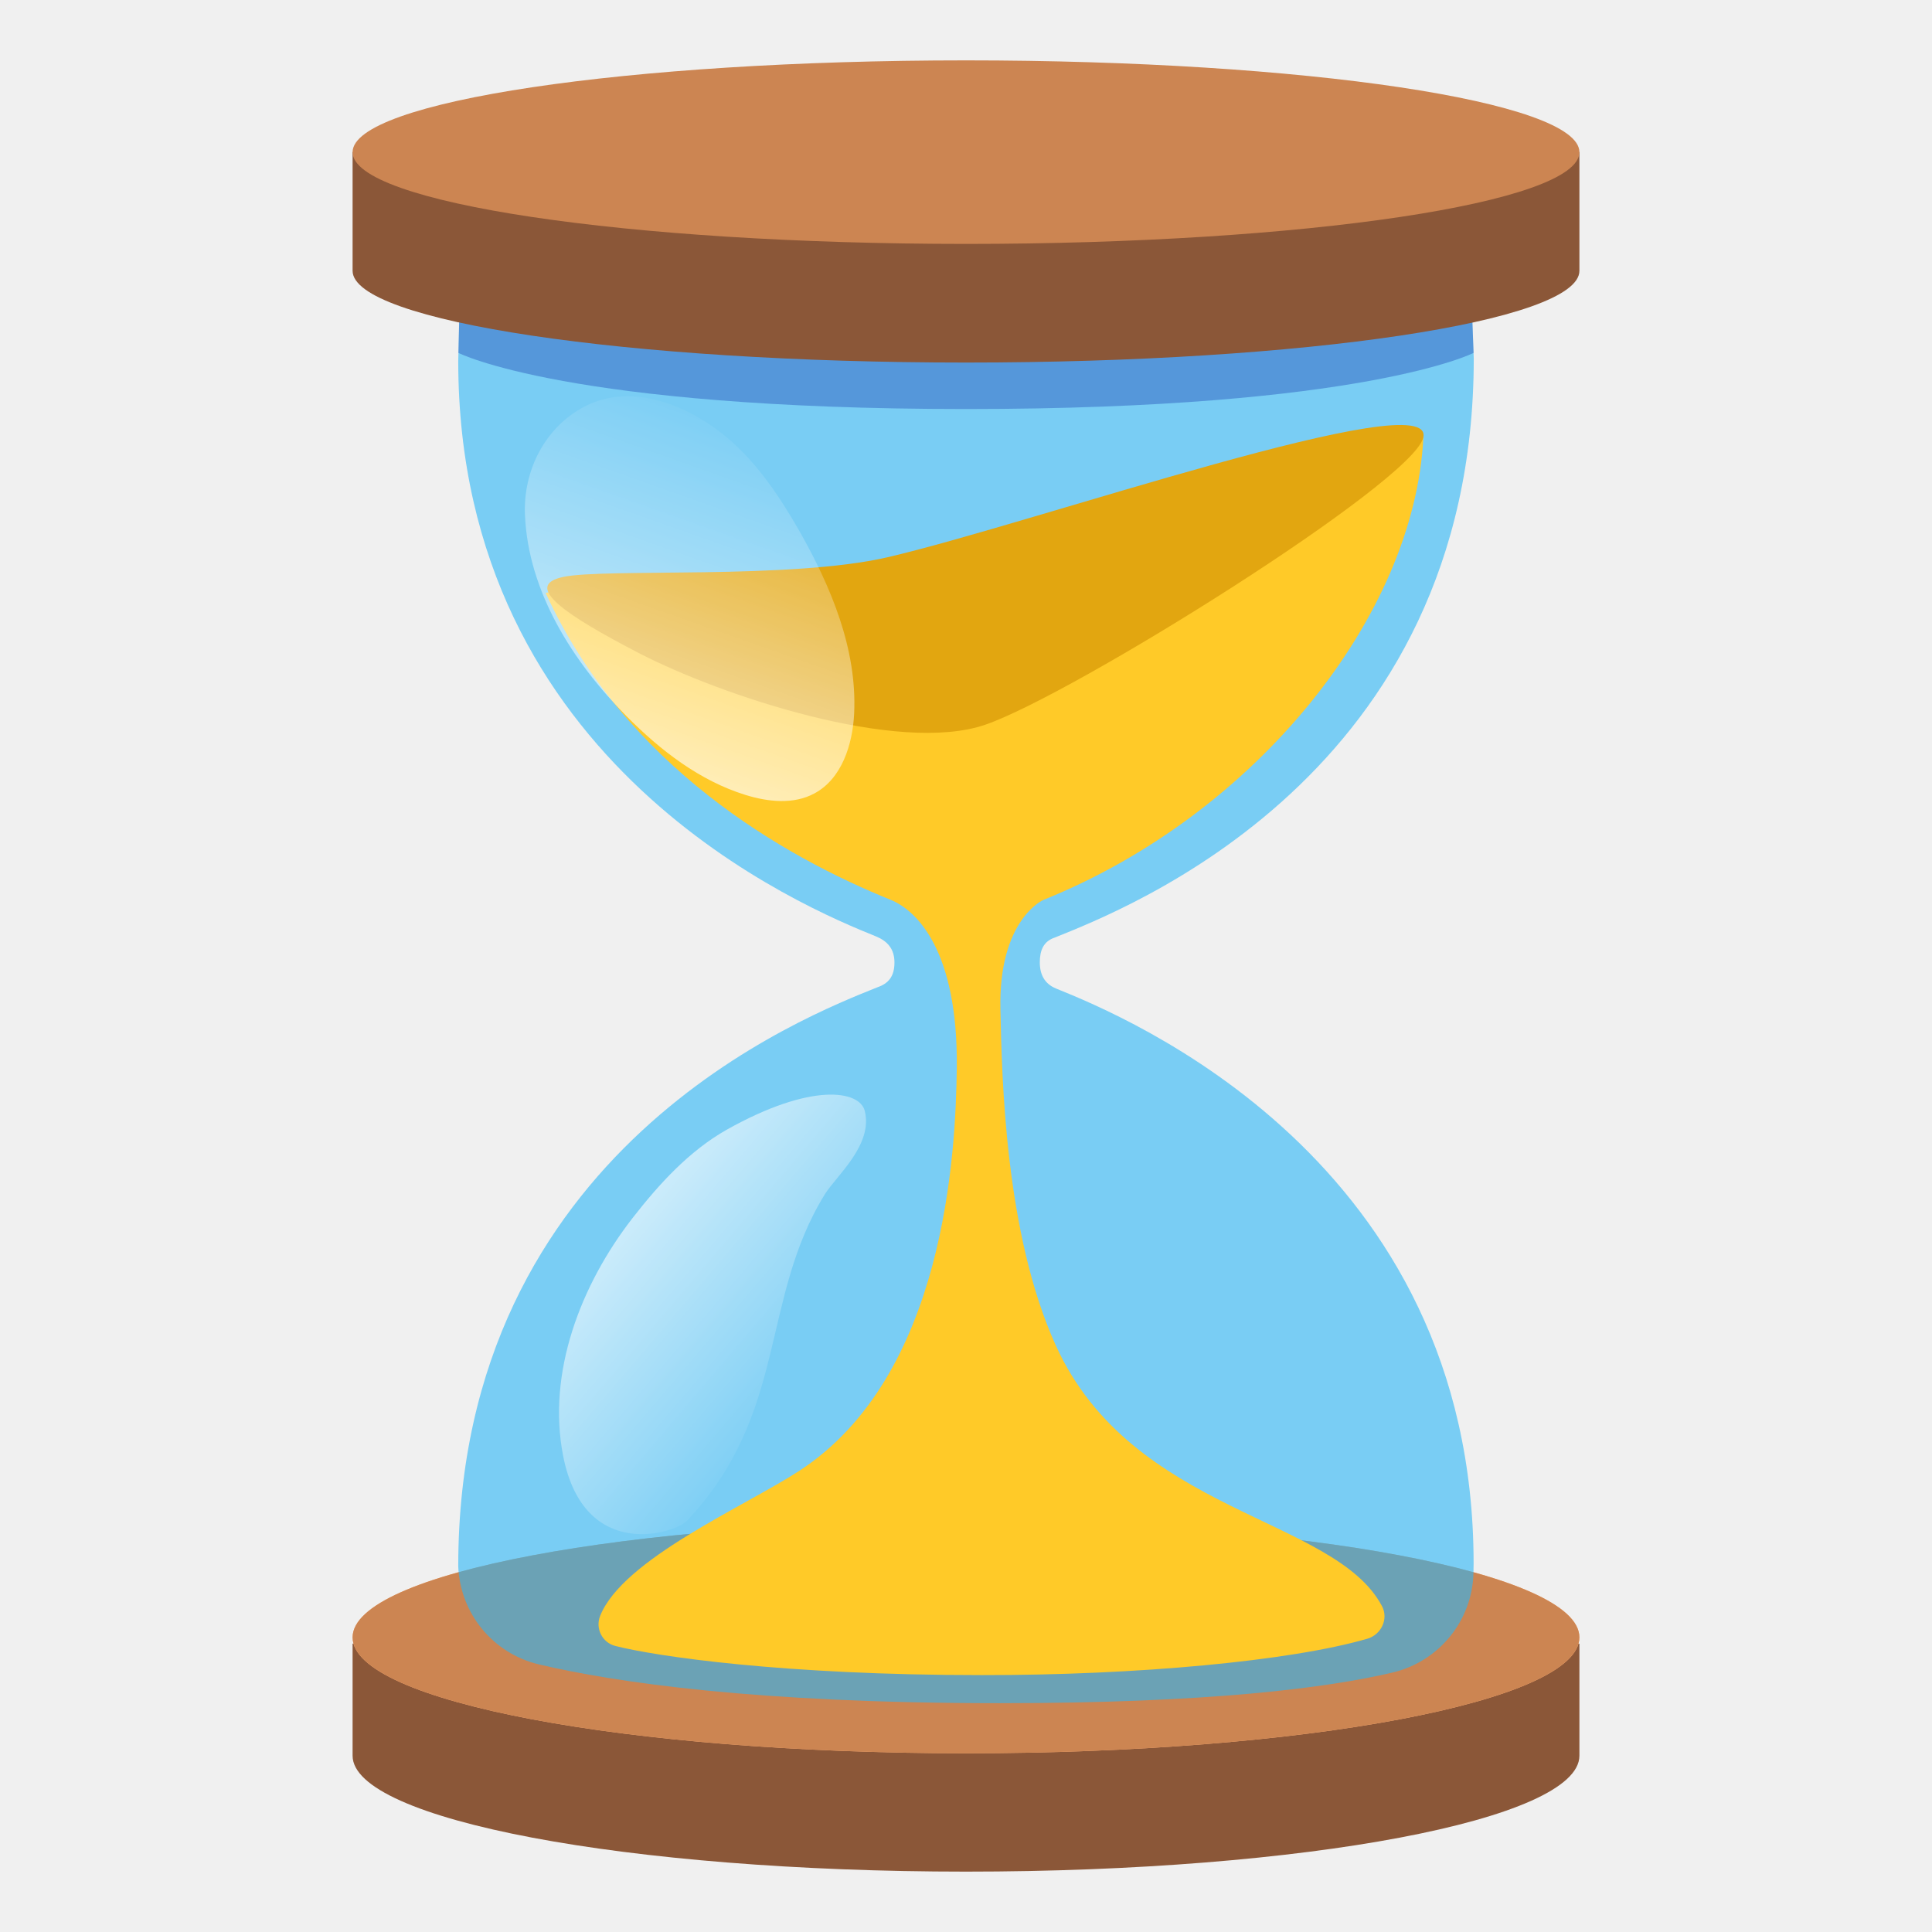
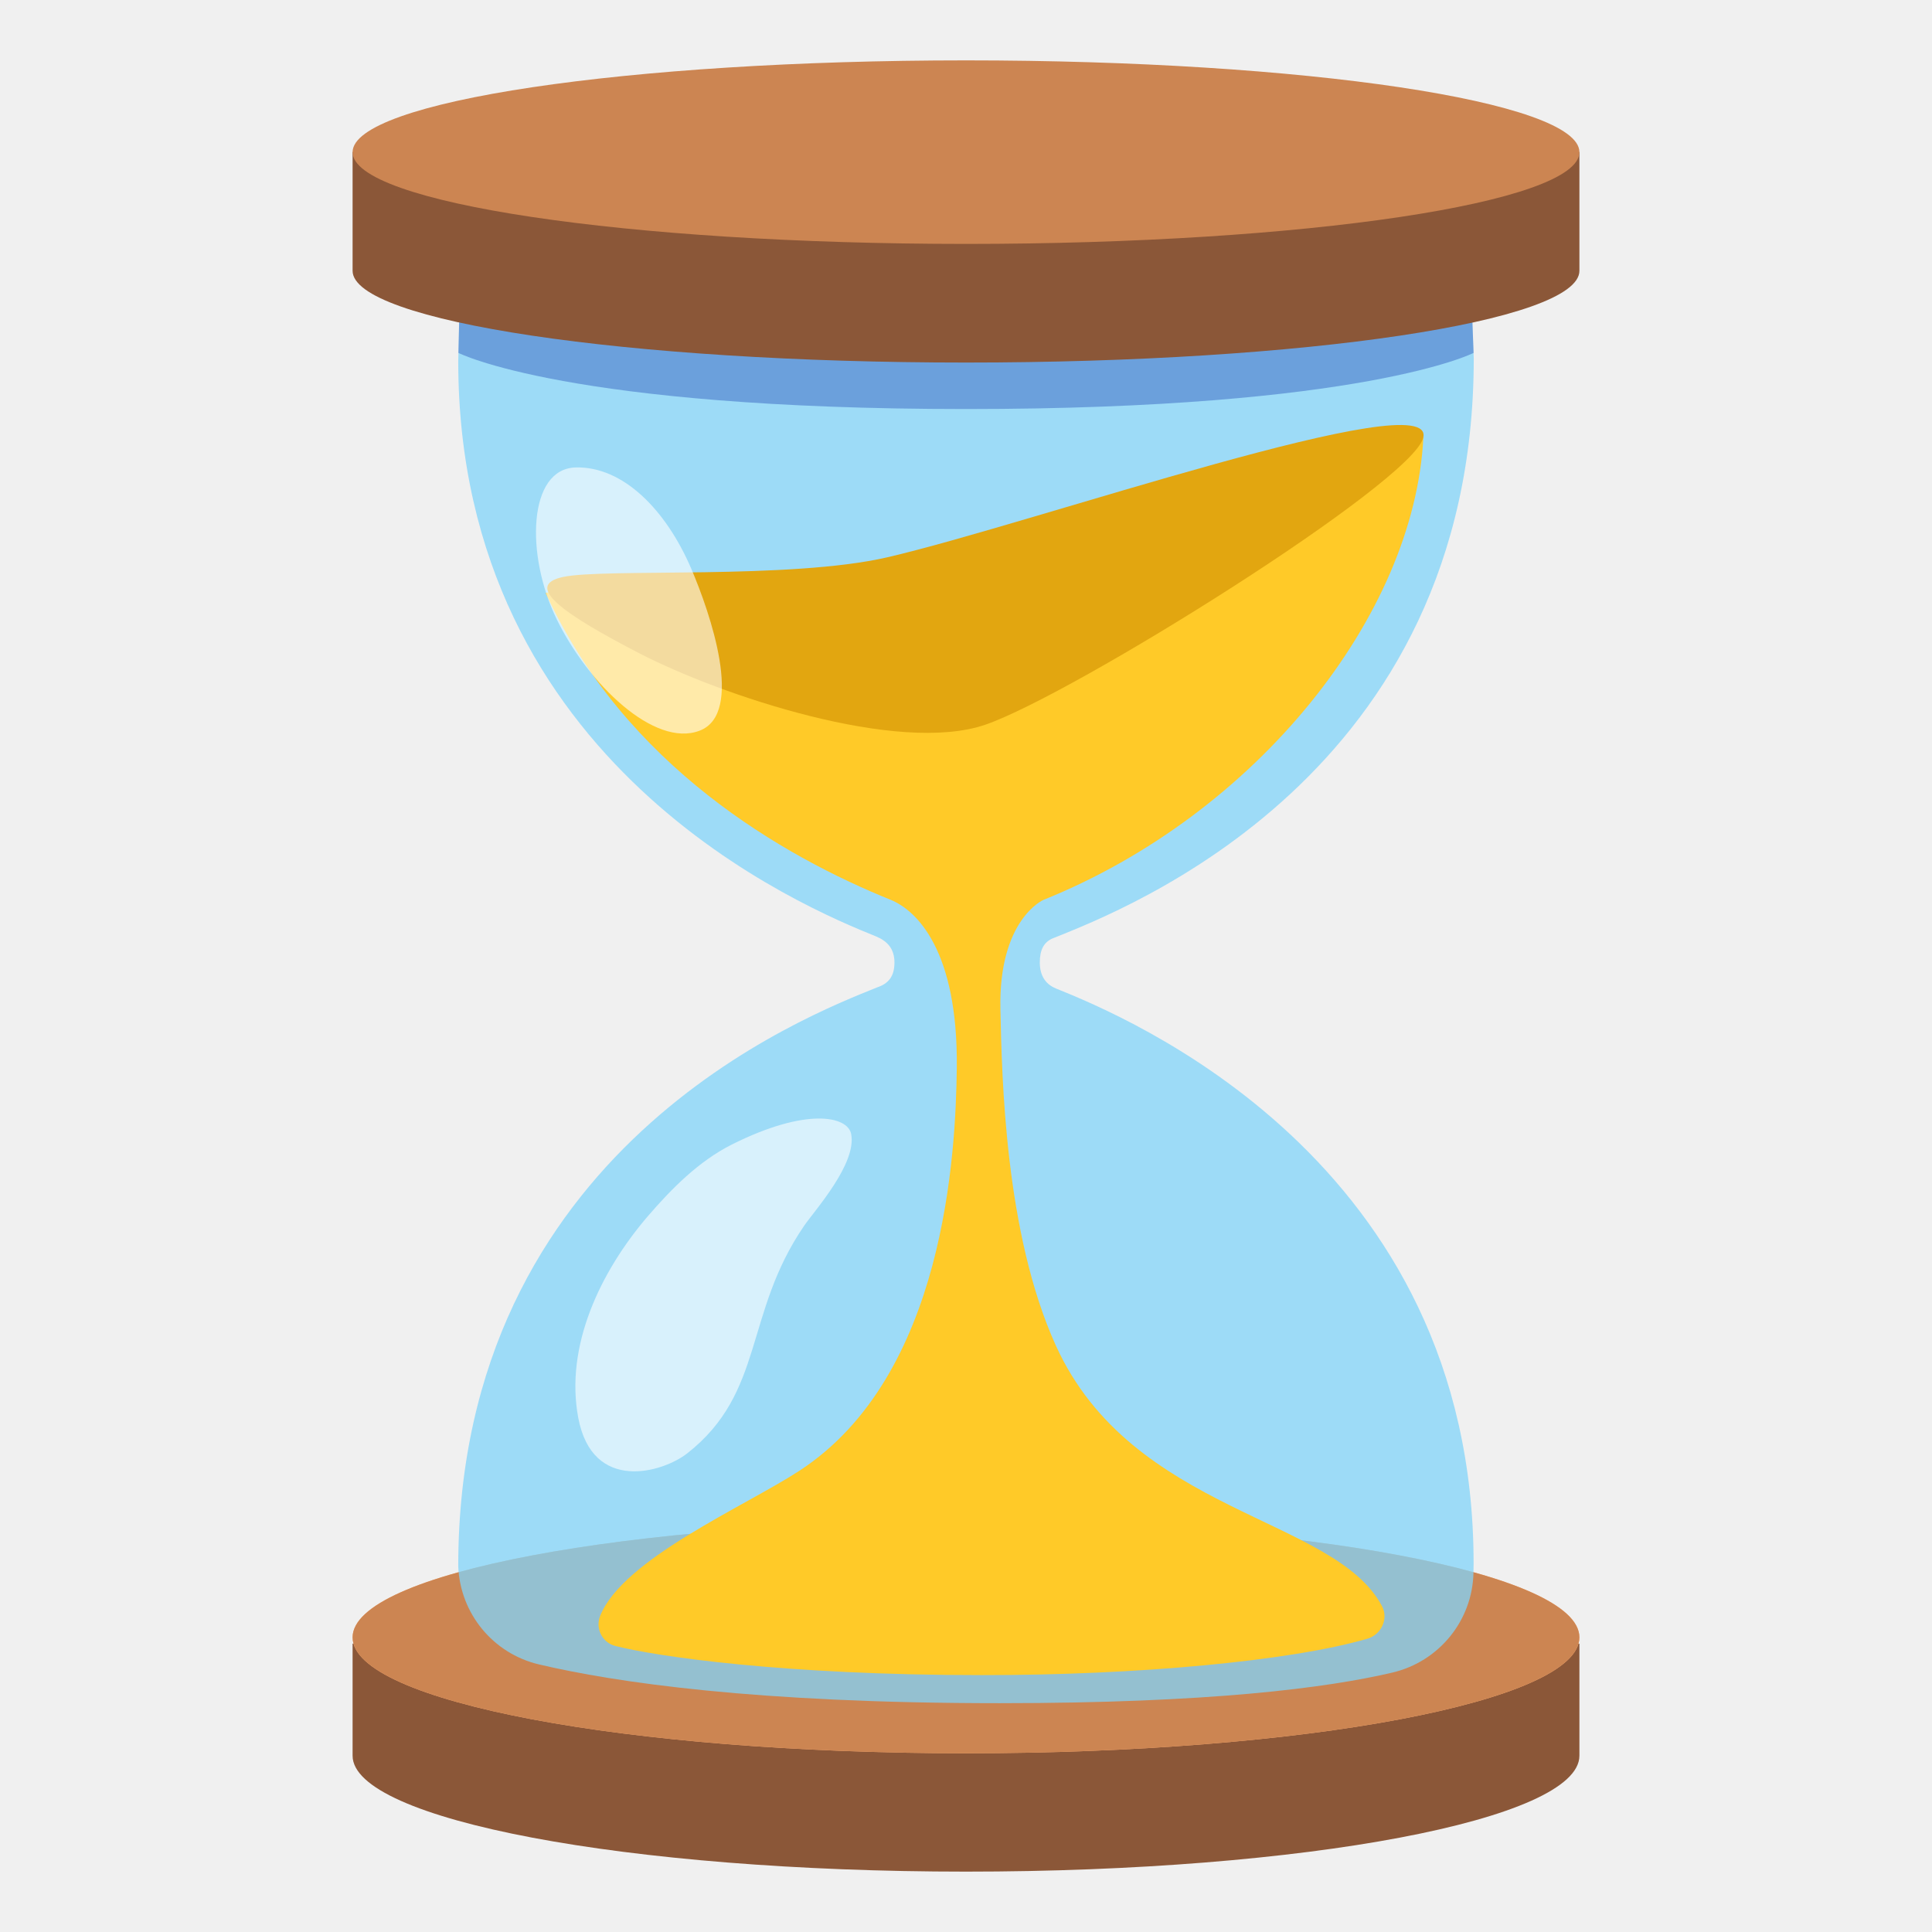
<svg xmlns="http://www.w3.org/2000/svg" version="1.1" id="Layer_2" x="0px" y="0px" viewBox="0 0 128 128" style="enable-background:new 0 0 128 128;" xml:space="preserve">
  <g>
    <g>
      <path style="fill:#8B5738;" d="M23.36,116.32v-7.42c7.4-1.9,67.86,0,81.28,0v7.42c0,4.24-18.2,7.68-40.64,7.68    S23.36,120.56,23.36,116.32z" />
      <ellipse style="fill:#FFB17A;" cx="64" cy="108.48" rx="40.64" ry="7.68" />
      <ellipse style="fill:#CC8552;" cx="64" cy="108.48" rx="40.64" ry="7.68" />
-       <path style="opacity:0.6;fill:#29B6F6;" d="M69.96,65.49c-0.75-0.31-1.07-0.92-1.07-1.73c0-0.81,0.25-1.39,0.98-1.64    c4.61-1.86,27.77-10.73,27.77-38.36l-0.18-4.82l-66.98-0.08l-0.12,5.07c0,26.79,23.08,36.25,27.68,38.11    c0.75,0.31,1.22,0.82,1.22,1.73c0,0.91-0.39,1.39-1.13,1.64c-4.61,1.86-27.77,10.73-27.77,38.36l0,0c0.12,3.12,2.3,5.78,5.34,6.5    c5.04,1.19,14.38,2.57,30.53,2.57c13.91,0,21.7-1.01,26.03-2.03c3.08-0.73,5.29-3.44,5.36-6.6l0.01-0.61    C97.64,76.81,74.57,67.35,69.96,65.49z" />
+       <path style="opacity:0.75;fill:#81D4FA;" d="M69.96,65.49c-0.75-0.31-1.07-0.92-1.07-1.73c0-0.81,0.25-1.39,0.98-1.64    c4.61-1.86,27.77-10.73,27.77-38.36l-0.18-4.82l-66.98-0.08l-0.12,5.07c0,26.79,23.08,36.25,27.68,38.11    c0.75,0.31,1.22,0.82,1.22,1.73c0,0.91-0.39,1.39-1.13,1.64c-4.61,1.86-27.77,10.73-27.77,38.36l0,0c0.12,3.12,2.3,5.78,5.34,6.5    c5.04,1.19,14.38,2.57,30.53,2.57c13.91,0,21.7-1.01,26.03-2.03c3.08-0.73,5.29-3.44,5.36-6.6l0.01-0.61    C97.64,76.81,74.57,67.35,69.96,65.49z" />
      <path style="opacity:0.39;fill:#1D44B3;" d="M97.46,18.94l-66.98-0.08l-0.11,4.52c0,0,7.25,3.72,33.63,3.72s33.63-3.72,33.63-3.72    L97.46,18.94z" />
      <path style="fill:#8B5738;" d="M23.36,17.94v-7.87c7.18-0.96,70.91,0,81.28,0v7.87c0,3.36-18.2,6.08-40.64,6.08    S23.36,21.3,23.36,17.94z" />
      <ellipse style="fill:#CC8552;" cx="64" cy="10.08" rx="40.64" ry="6.08" />
    </g>
    <g>
      <g>
        <path style="fill:#FFCA28;" d="M90.59,108.57c0.92-0.27,1.42-1.31,0.97-2.16c-3.14-5.94-16.54-6.11-21.61-17.27     c-3.38-7.45-3.57-17.81-3.67-22.24c-0.14-5.99,2.85-7.28,2.85-7.28C83.29,53.92,93.7,40.76,94.3,29.01     c0.06-1.17-22.18,9.17-29.83,10.66c-14.14,2.76-28.23-0.87-28.31-0.37c5.24,11.47,15.79,17.46,22.86,20.32     c1.68,0.69,4.46,3.3,4.37,11.14c-0.07,5.61-0.77,20.4-10.44,26.69c-3.64,2.37-11.69,5.84-13.19,9.61     c-0.33,0.83,0.14,1.77,1.01,1.99c2.76,0.7,11.18,1.93,24.27,1.93C75.33,110.99,85.49,110.05,90.59,108.57z" />
      </g>
      <path style="fill:#E2A610;" d="M42.37,43.29c5.36,2.77,17.12,6.72,22.92,4.72s28.23-16.01,29-19c0.96-3.7-26,5.71-35.49,7.91    c-6.43,1.49-18.71,0.72-21.47,1.3C34.58,38.79,37.44,40.74,42.37,43.29z" />
    </g>
-     <linearGradient id="SVGID_1_" gradientUnits="userSpaceOnUse" x1="35.444" y1="78.037" x2="55.253" y2="91.499" gradientTransform="matrix(0.9941 0.1083 -0.1083 0.9941 9.6189 -4.6368)">
-       <stop offset="0" style="stop-color:#FFFFFF" />
-       <stop offset="1" style="stop-color:#FFFFFF;stop-opacity:0" />
-     </linearGradient>
-     <path style="opacity:0.85;fill:url(#SVGID_1_);" d="M41.9,80.71c-3.43,4.42-5.67,10.24-4.59,15.75c1.39,7.07,7.42,5.12,8.19,4.31   c6.74-7.14,4.83-14.65,9.15-21.65c0.74-1.2,3.22-3.27,2.64-5.53c-0.35-1.35-3.54-1.89-9.15,1.26   C45.65,76.26,43.66,78.45,41.9,80.71z" />
-     <linearGradient id="SVGID_2_" gradientUnits="userSpaceOnUse" x1="39.949" y1="56.638" x2="50.296" y2="27.336">
-       <stop offset="0" style="stop-color:#FFFFFF" />
-       <stop offset="1" style="stop-color:#FFFFFF;stop-opacity:0" />
-     </linearGradient>
-     <path style="opacity:0.85;fill:url(#SVGID_2_);" d="M48.31,29.11c-2.52-2.17-6.33-3.81-9.49-2.22c-2.71,1.36-4.17,4.29-4.04,7.23   c0.22,5.09,3.16,9.72,6.74,13.34c2.24,2.26,4.84,4.27,7.88,5.21c1.49,0.46,3.18,0.64,4.55-0.1c1.82-0.97,2.54-3.24,2.64-5.3   c0.2-4.27-1.53-8.39-3.64-12.11C51.68,32.95,50.24,30.78,48.31,29.11z" />
+     <g style="opacity:0.6;">
+       <path style="fill:#FFFFFF;" d="M45.79,37.66c1.26,2.94,3.56,9.61,0.56,10.75c-3,1.15-7.39-3.11-9.47-7.39s-1.89-9.96,1.25-10.05    C41.27,30.88,44.12,33.77,45.79,37.66z" />
+     </g>
+     <g style="opacity:0.6;">
+       <path style="fill:#FFFFFF;" d="M42.9,80.6c-3.13,3.66-5.48,8.58-4.59,13.33c0.94,5.01,5.6,3.63,7.22,2.36    c5.16-4.05,3.75-9.24,7.74-15.07c0.68-1,3.52-4.13,3.12-6.1c-0.24-1.17-2.96-1.77-7.91,0.71C46.3,76.93,44.51,78.73,42.9,80.6z" />
+     </g>
  </g>
</svg>
